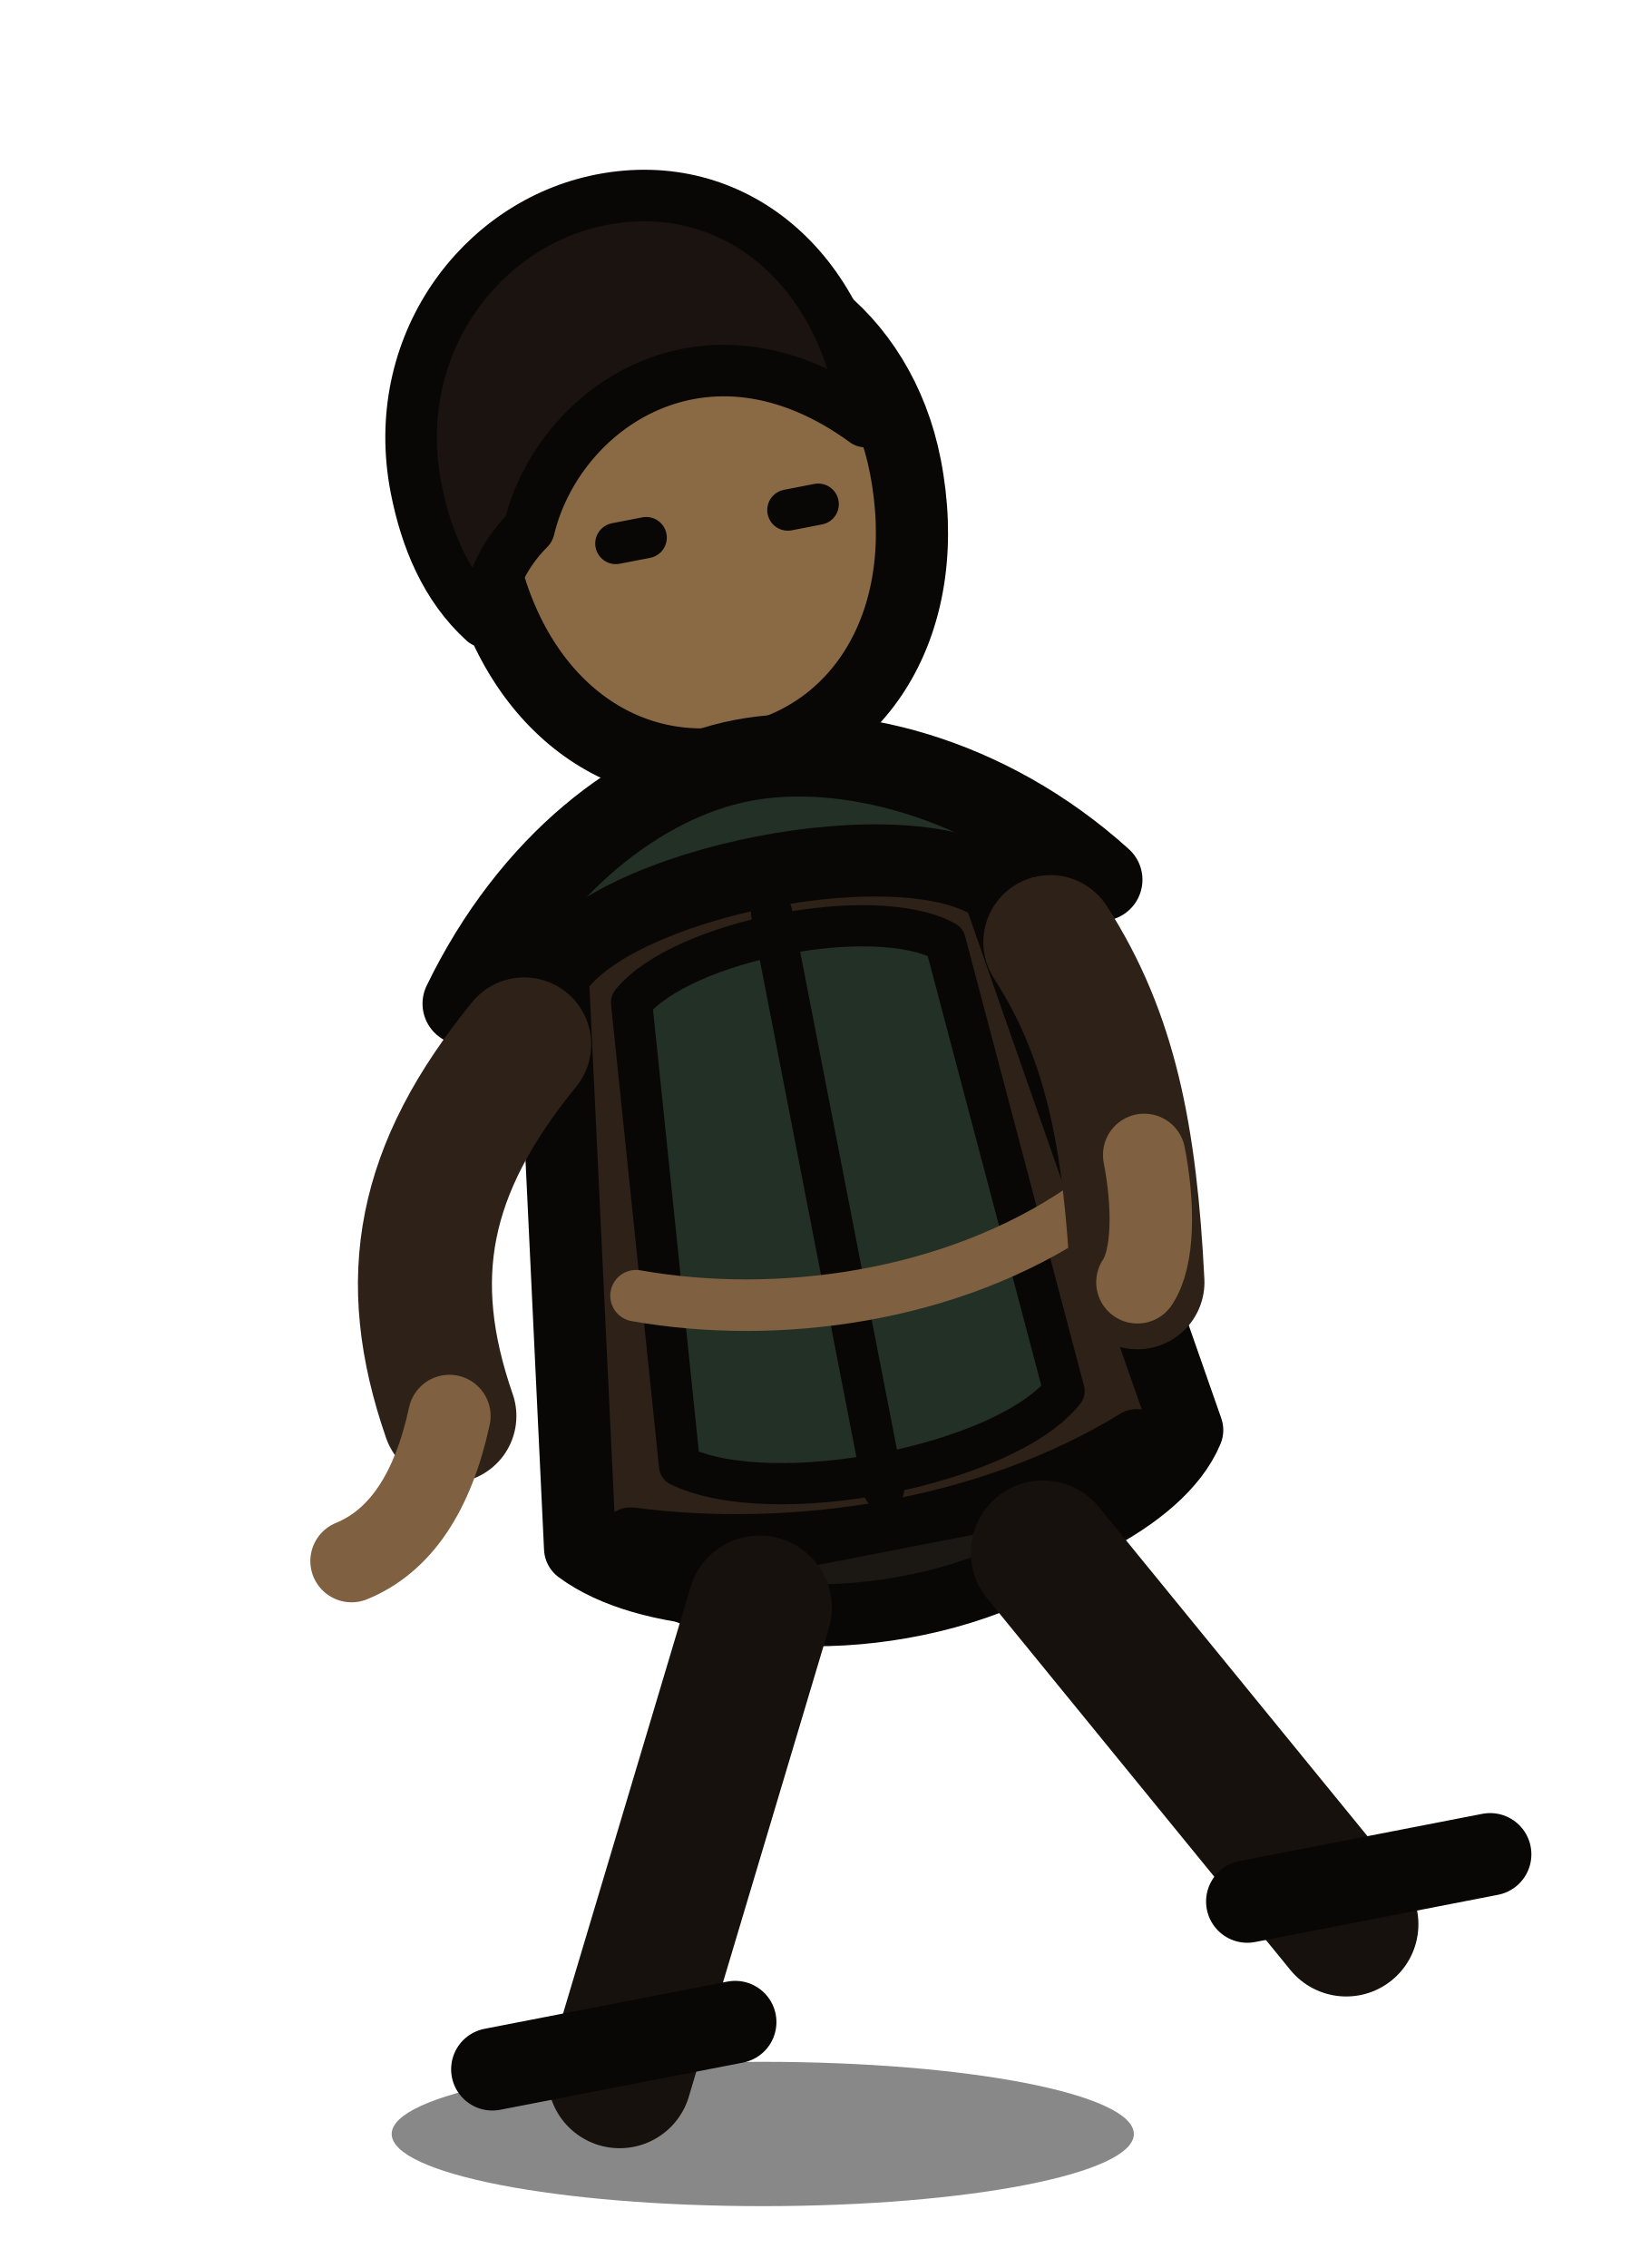
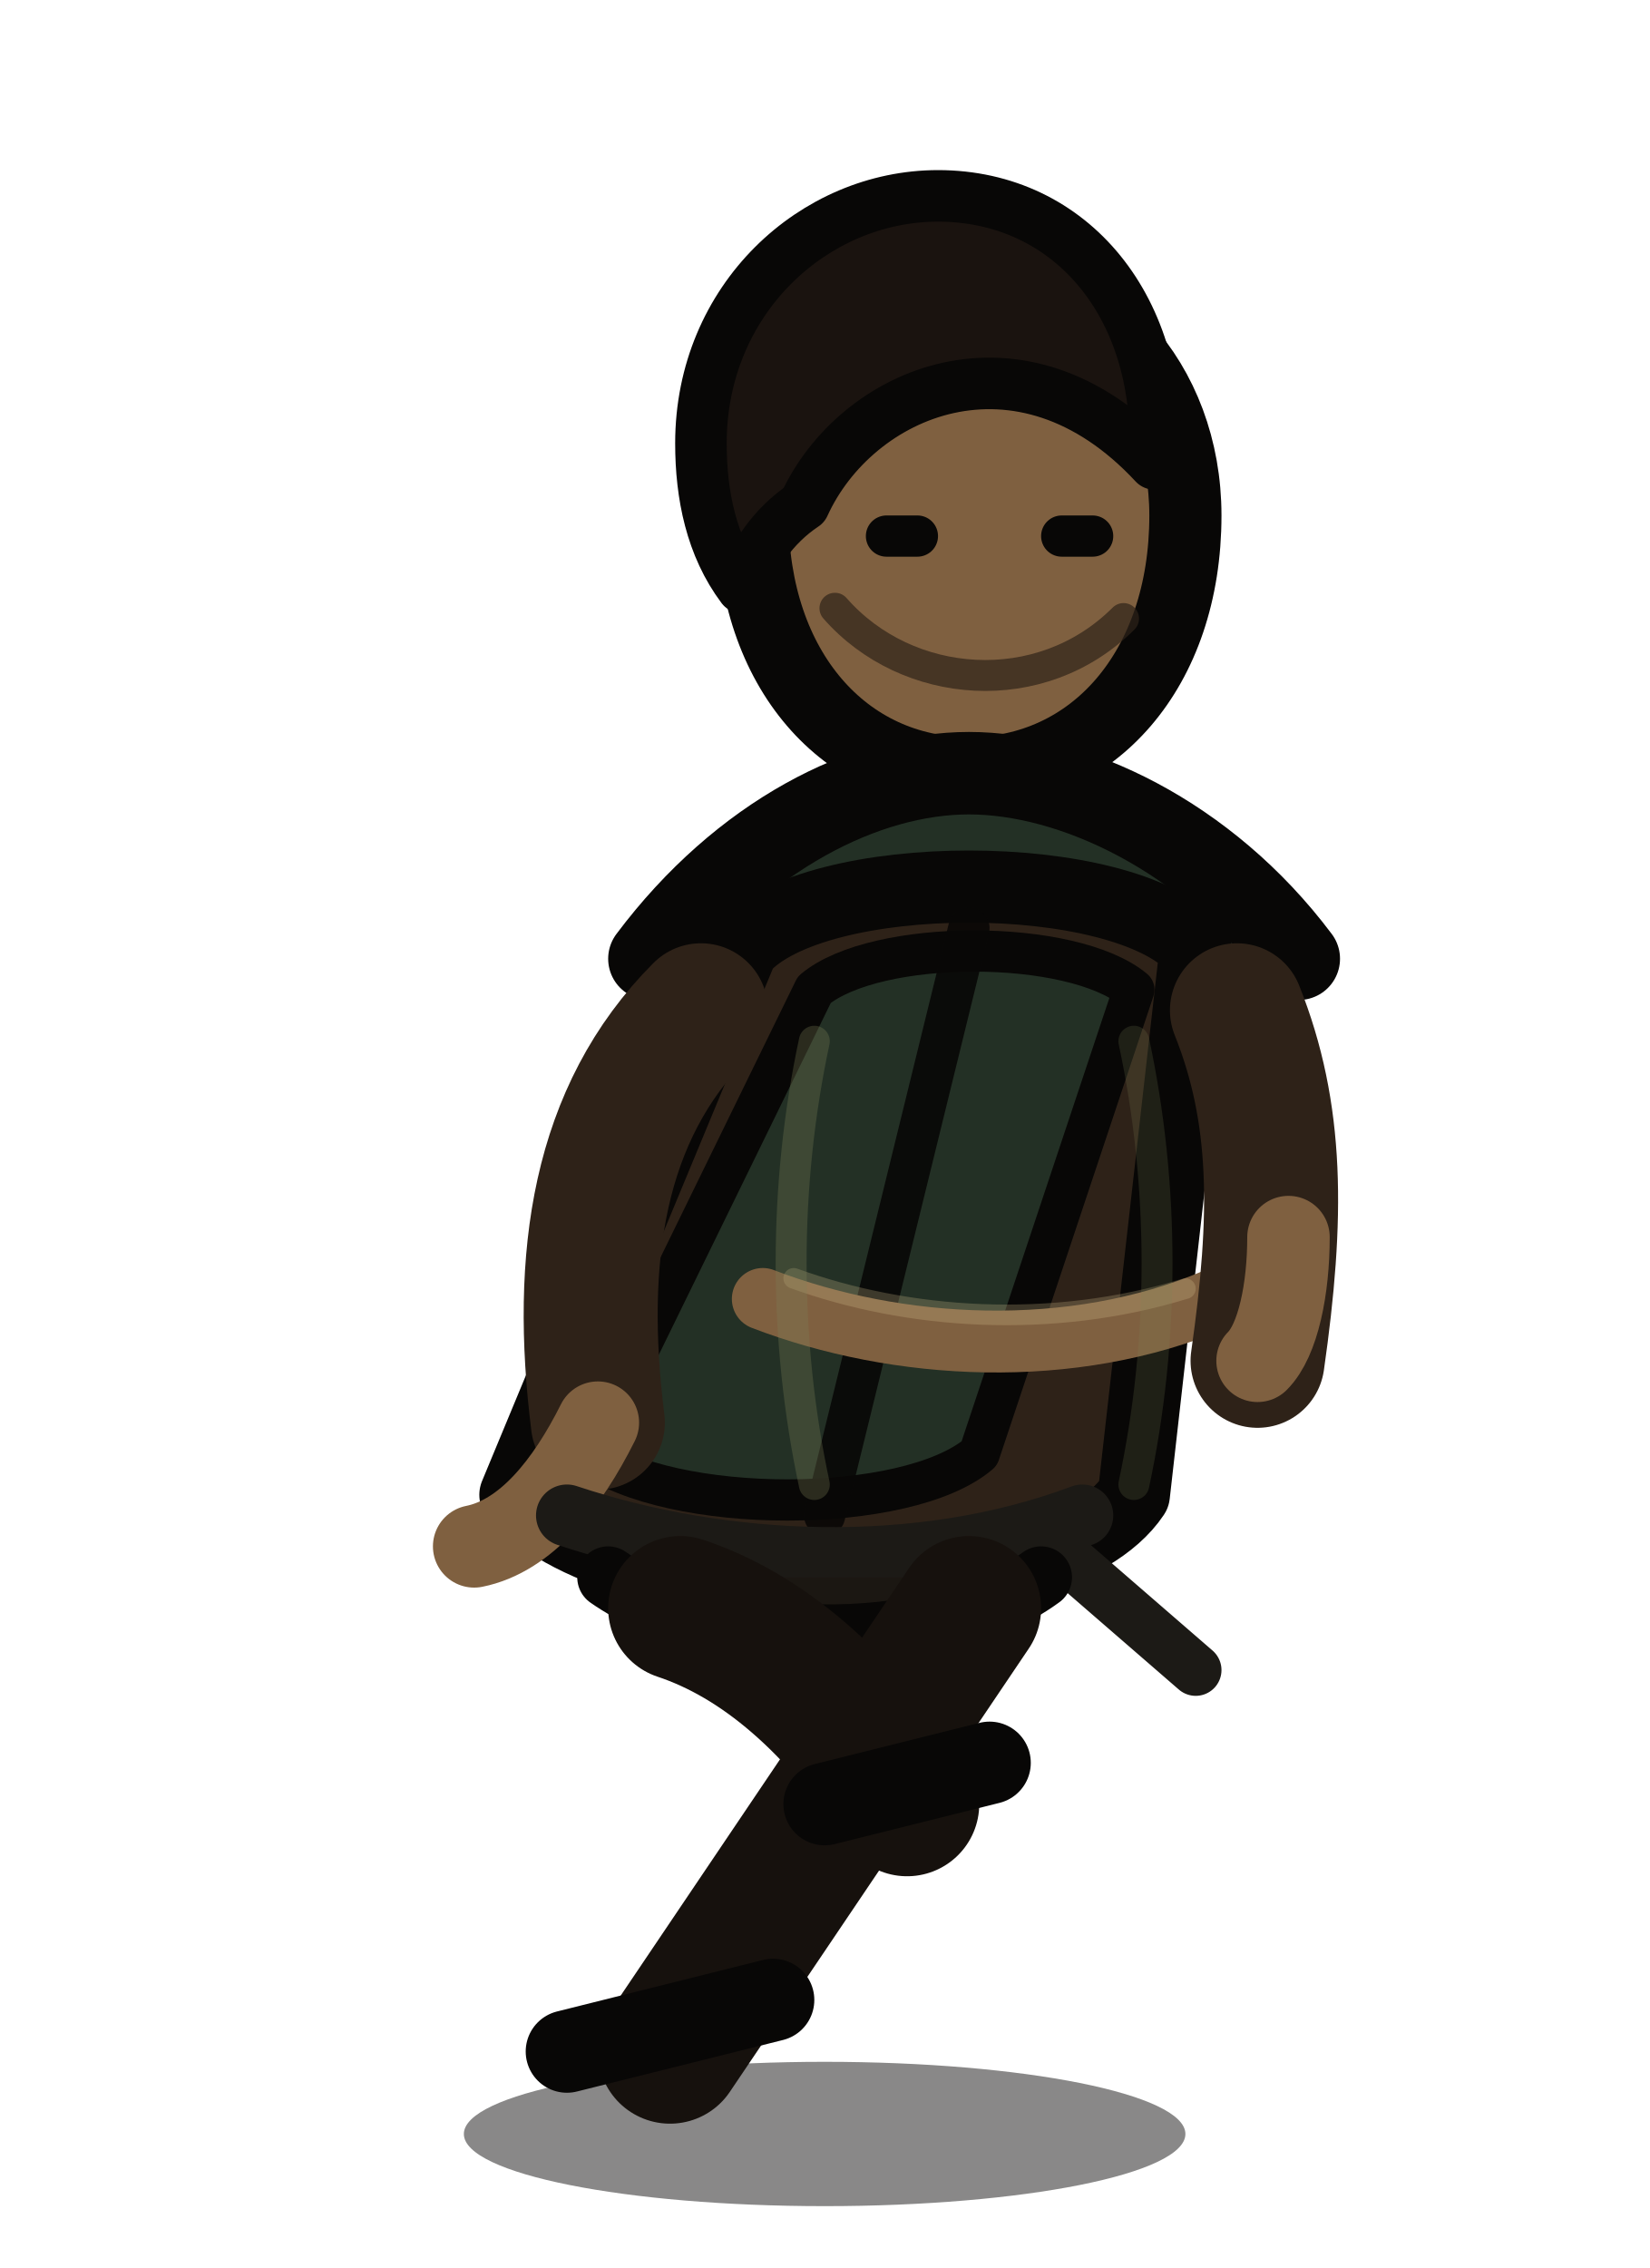
<svg xmlns="http://www.w3.org/2000/svg" width="160" height="220" viewBox="0 0 160 220">
-   <ellipse cx="74" cy="207" rx="36" ry="7" fill="#080706" opacity="0.48" />
-   <g stroke="#080706" stroke-linecap="round" stroke-linejoin="round" transform="rotate(-11 80 115)">
-     <path d="M80 25c-12 0-21 10-21 23 0 15 9 25 21 25s21-10 21-25c0-13-9-23-21-23z" fill="#8a6a45" stroke-width="7" />
-     <path d="M64 47c5-11 21-18 34-4 1-15-8-26-21-26-12 0-23 10-23 24 0 5 1 10 4 14 1-3 3-6 6-8z" fill="#1a130f" stroke-width="5" />
-     <path d="M72 50h3m14 0h3" stroke-width="4" />
-     <path d="M72 71v12h16V71" fill="#8a6a45" stroke-width="5" />
-     <path d="M49 91c9-12 21-18 31-18s23 6 32 18" fill="#233025" stroke-width="8" />
-     <path d="M58 90c7-8 37-8 44 0l8 55c-8 12-49 12-60 0z" fill="#2e2218" stroke-width="7" />
-     <path d="M65 94c6-5 25-5 31 0l3 45c-7 6-30 6-38 0z" fill="#233025" stroke-width="4" />
-     <path d="M80 88v57" fill="none" stroke-width="4" />
-     <path d="M60 122c13 5 30 6 44 0" fill="none" stroke="#7f6040" stroke-width="5" />
-     <path d="M54 96c-12 10-16 20-14 34" fill="none" stroke="#2e2218" stroke-width="13" />
-     <path d="M40 130c-3 7-7 11-12 12" fill="none" stroke="#7f6040" stroke-width="8" />
-     <path d="M106 96c4 10 4 20 2 34" fill="none" stroke="#2e2218" stroke-width="13" />
-     <path d="M108 130c2-2 3-7 3-12" fill="none" stroke="#7f6040" stroke-width="8" />
-     <path d="M55 145c15 5 34 6 50 0" fill="none" stroke-width="6" />
-     <path d="M59 151c10 7 31 8 42 0" fill="#1b1712" stroke-width="6" />
-     <path d="M66 154l-22 42" fill="none" stroke="#16110d" stroke-width="14" />
-     <path d="M94 154l22 41" fill="none" stroke="#16110d" stroke-width="14" />
-     <path d="M32 193h24" stroke-width="8" />
-     <path d="M107 191h24" stroke-width="8" />
+   <g id="grounded-shadow">
+     <ellipse cx="80" cy="207" rx="35" ry="7" fill="#080706" opacity="0.48" />
+   </g>
+   <g id="human-survivor" stroke="#080706" stroke-linecap="round" stroke-linejoin="round">
+     <path d="M94 27c-12 0-21 10-21 23 0 15 9 25 21 25s21-10 21-25c0-13-9-23-21-23z" fill="#7f6040" stroke-width="7" />
+     <path d="M78 49c5-11 21-18 34-4 1-15-8-26-21-26-12 0-23 10-23 24 0 5 1 10 4 14 1-3 3-6 6-8z" fill="#1a130f" stroke-width="5" />
+     <path d="M81 59c7 8 20 9 28 1" fill="none" stroke="#2e2218" stroke-width="3" opacity="0.7" />
+     <path d="M86 52h3m14 0h3" fill="none" stroke="#080706" stroke-width="4" />
+     <path d="M86 73v12h16V73" fill="#7f6040" stroke-width="5" />
+     <path d="M63 93c9-12 21-18 31-18s23 6 32 18" fill="#233025" stroke-width="8" />
+     <path d="M72 92c7-8 37-8 44 0l-6 53c-8 12-49 12-60 0z" fill="#2e2218" stroke-width="7" />
+     <path d="M79 96c6-5 25-5 31 0l-15 45c-7 6-30 6-38 0z" fill="#233025" stroke-width="4" />
+     <path d="M94 90l-14 57" fill="none" stroke="#080706" stroke-width="4" opacity="0.9" />
+     <path d="M74 126c13 5 30 6 44 0" fill="none" stroke="#7f6040" stroke-width="6" />
+     <path d="M77 124c11 4 25 5 38 1" fill="none" stroke="#d9c28e" stroke-width="2" opacity="0.25" />
+     <path d="M68 98c-10 10-12 24-10 40" fill="none" stroke="#2e2218" stroke-width="13" />
+     <path d="M58 138c-3 6-7 11-12 12" fill="none" stroke="#7f6040" stroke-width="8" />
+     <path d="M120 98c4 10 4 20 2 34" fill="none" stroke="#2e2218" stroke-width="13" />
+     <path d="M122 132c2-2 3-7 3-12" fill="none" stroke="#7f6040" stroke-width="8" />
+     <path d="M55 147c15 5 34 6 50 0" fill="none" stroke="#1c1a16" stroke-width="6" />
+     <path d="M101 149l15 13" fill="none" stroke="#1c1a16" stroke-width="5" />
+     <path d="M59 153c10 7 31 8 42 0" fill="#1b1712" stroke-width="6" />
+     <path d="M66 156q12 4 22 19" fill="none" stroke="#16110d" stroke-width="14" />
+     <path d="M94 156l-29 43" fill="none" stroke="#16110d" stroke-width="14" />
+     <path d="M80 175l16 -4" stroke="#080706" stroke-width="8" />
+     <path d="M55 199l20 -5" stroke="#080706" stroke-width="8" />
+     <path d="M79 101c-3 14-3 29 0 43" fill="none" stroke="#7b8156" stroke-width="3" opacity="0.3" />
+     <path d="M110 101c3 14 3 29 0 43" fill="none" stroke="#7b8156" stroke-width="3" opacity="0.2" />
  </g>
</svg>
